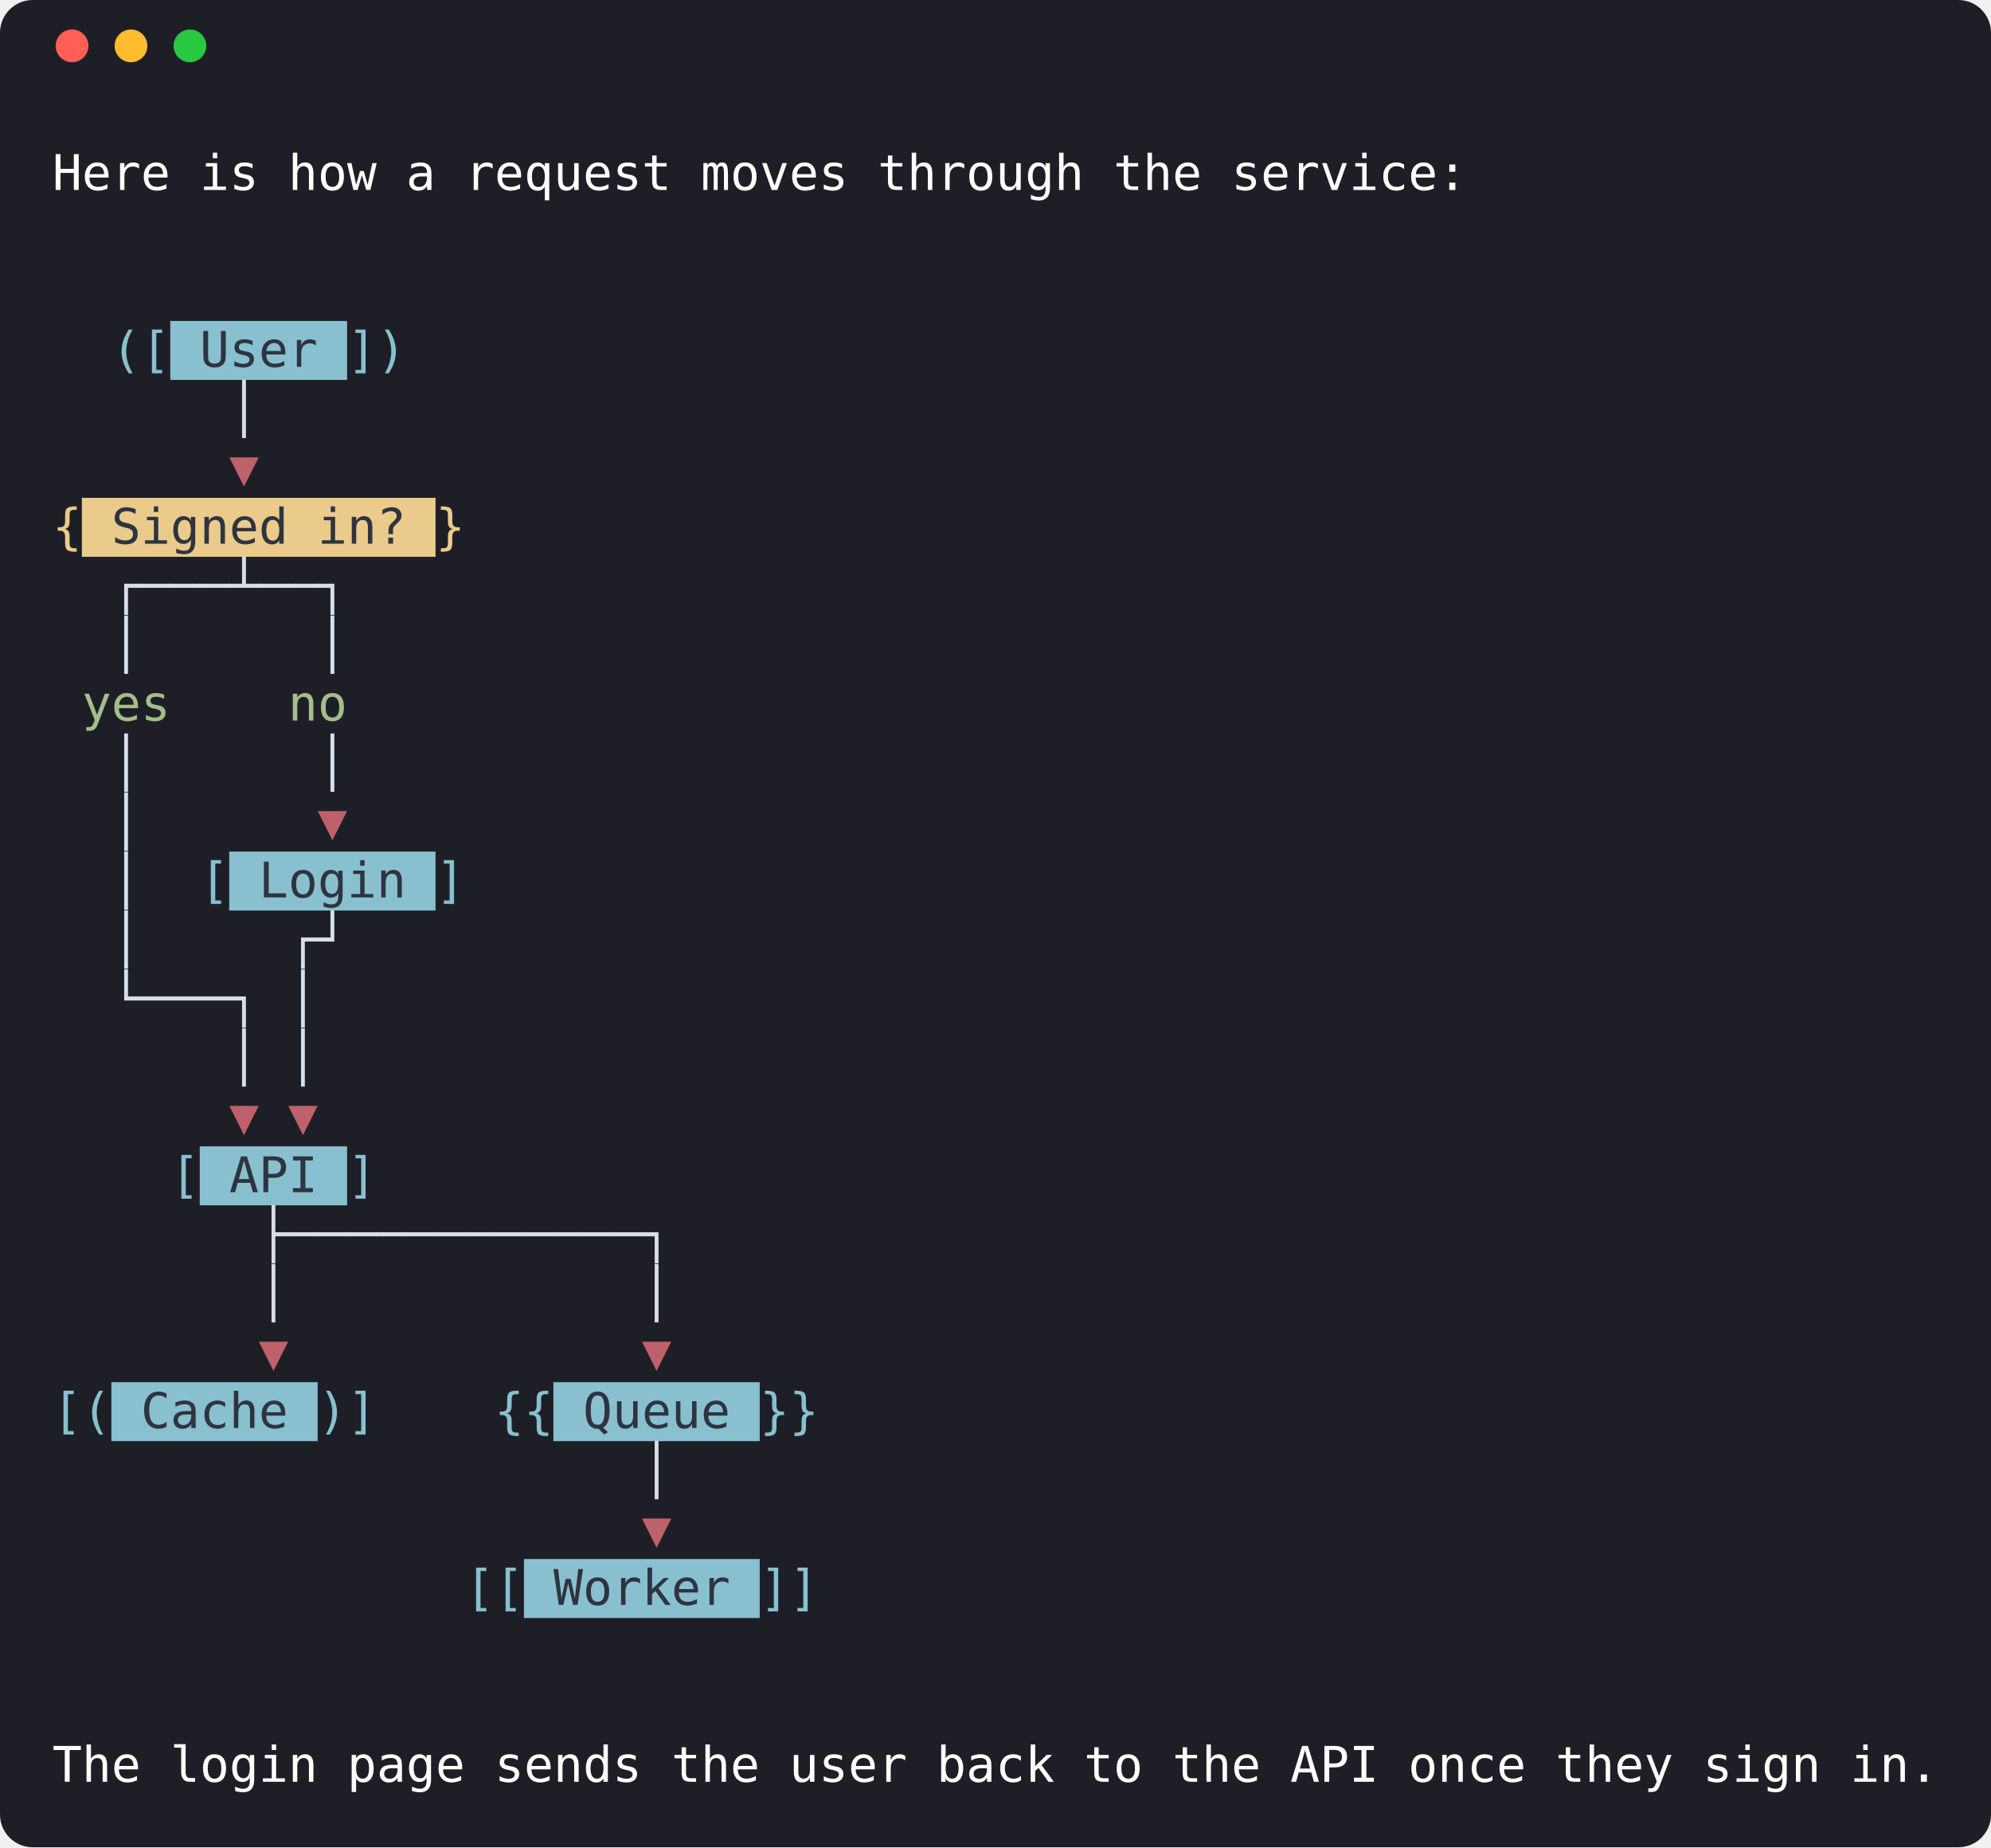
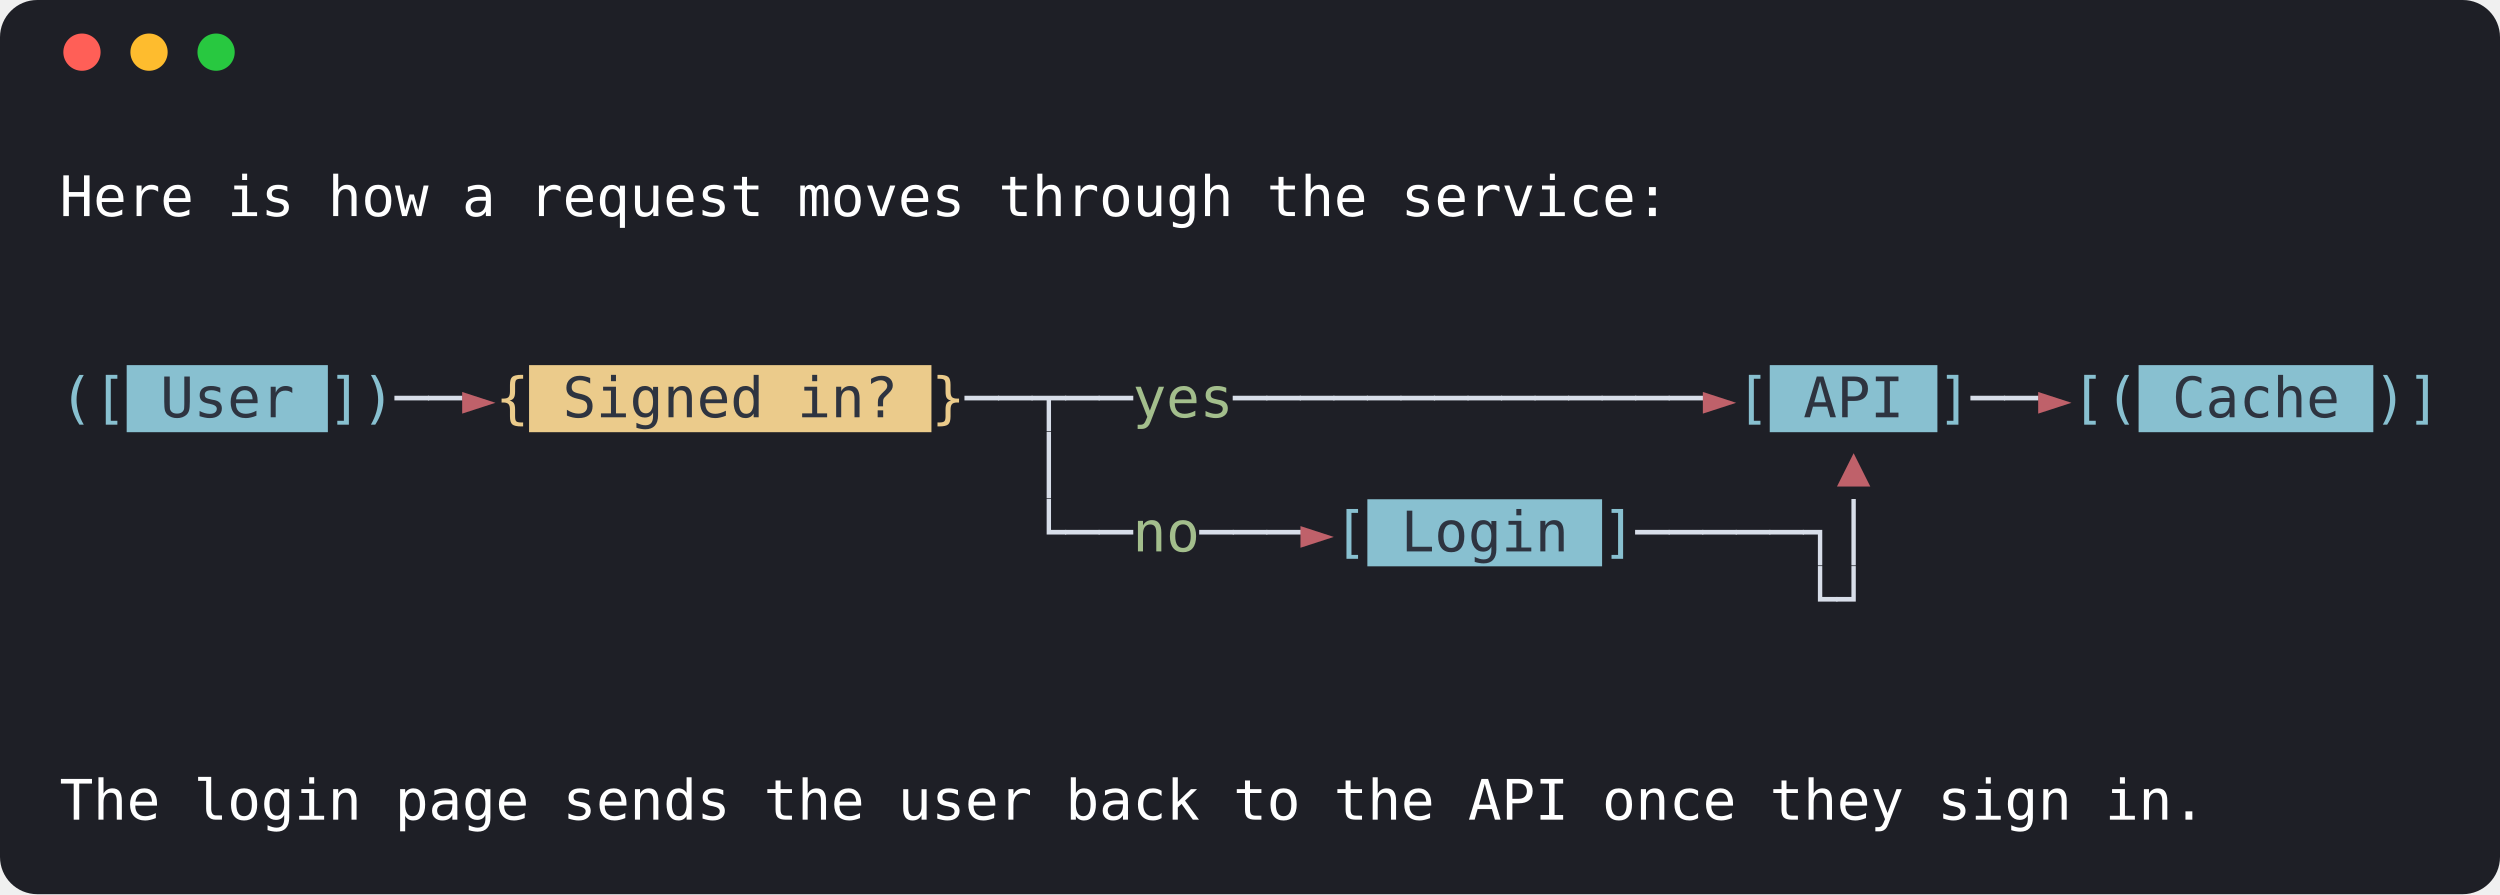
- <svg xmlns="http://www.w3.org/2000/svg" width="608" height="564" viewBox="0 0 608 564" role="img" aria-label="preview">
-   <rect width="608" height="564" rx="10" fill="#1e1f26" />
+ <svg xmlns="http://www.w3.org/2000/svg" width="671" height="240" viewBox="0 0 671 240" role="img" aria-label="preview">
+   <rect width="671" height="240" rx="10" fill="#1e1f26" />
  <circle cx="22" cy="14" r="5" fill="#ff5f57" />
  <circle cx="40" cy="14" r="5" fill="#febc2e" />
  <circle cx="58" cy="14" r="5" fill="#28c840" />
  <g transform="translate(16 44)" font-family="Menlo, Consolas, 'DejaVu Sans Mono', 'PingFang SC', 'Noto Sans Mono CJK SC', monospace" font-size="15">
-     <rect x="36" y="54" width="54" height="18" fill="#88C0D0" />
-     <rect x="9" y="108" width="108" height="18" fill="#EBCB8B" />
-     <rect x="54" y="216" width="63" height="18" fill="#88C0D0" />
-     <rect x="45" y="306" width="45" height="18" fill="#88C0D0" />
-     <rect x="18" y="378" width="63" height="18" fill="#88C0D0" />
-     <rect x="153" y="378" width="63" height="18" fill="#88C0D0" />
-     <rect x="144" y="432" width="72" height="18" fill="#88C0D0" />
+     <rect x="18" y="54" width="54" height="18" fill="#88C0D0" />
+     <rect x="126" y="54" width="108" height="18" fill="#EBCB8B" />
+     <rect x="459" y="54" width="45" height="18" fill="#88C0D0" />
+     <rect x="558" y="54" width="63" height="18" fill="#88C0D0" />
+     <rect x="351" y="90" width="63" height="18" fill="#88C0D0" />
    <text x="0" y="14" fill="#ffffff">H</text>
    <text x="9" y="14" fill="#ffffff">e</text>
    <text x="18" y="14" fill="#ffffff">r</text>
    <text x="27" y="14" fill="#ffffff">e</text>
    <text x="45" y="14" fill="#ffffff">i</text>
    <text x="54" y="14" fill="#ffffff">s</text>
    <text x="72" y="14" fill="#ffffff">h</text>
    <text x="81" y="14" fill="#ffffff">o</text>
    <text x="90" y="14" fill="#ffffff">w</text>
    <text x="108" y="14" fill="#ffffff">a</text>
    <text x="126" y="14" fill="#ffffff">r</text>
    <text x="135" y="14" fill="#ffffff">e</text>
    <text x="144" y="14" fill="#ffffff">q</text>
    <text x="153" y="14" fill="#ffffff">u</text>
    <text x="162" y="14" fill="#ffffff">e</text>
    <text x="171" y="14" fill="#ffffff">s</text>
    <text x="180" y="14" fill="#ffffff">t</text>
    <text x="198" y="14" fill="#ffffff">m</text>
    <text x="207" y="14" fill="#ffffff">o</text>
    <text x="216" y="14" fill="#ffffff">v</text>
    <text x="225" y="14" fill="#ffffff">e</text>
    <text x="234" y="14" fill="#ffffff">s</text>
    <text x="252" y="14" fill="#ffffff">t</text>
    <text x="261" y="14" fill="#ffffff">h</text>
    <text x="270" y="14" fill="#ffffff">r</text>
    <text x="279" y="14" fill="#ffffff">o</text>
    <text x="288" y="14" fill="#ffffff">u</text>
    <text x="297" y="14" fill="#ffffff">g</text>
    <text x="306" y="14" fill="#ffffff">h</text>
    <text x="324" y="14" fill="#ffffff">t</text>
    <text x="333" y="14" fill="#ffffff">h</text>
    <text x="342" y="14" fill="#ffffff">e</text>
    <text x="360" y="14" fill="#ffffff">s</text>
    <text x="369" y="14" fill="#ffffff">e</text>
    <text x="378" y="14" fill="#ffffff">r</text>
    <text x="387" y="14" fill="#ffffff">v</text>
    <text x="396" y="14" fill="#ffffff">i</text>
    <text x="405" y="14" fill="#ffffff">c</text>
    <text x="414" y="14" fill="#ffffff">e</text>
    <text x="423" y="14" fill="#ffffff">:</text>
-     <text x="18" y="68" fill="#88C0D0">(</text>
-     <text x="27" y="68" fill="#88C0D0">[</text>
-     <text x="45" y="68" fill="#2E3440">U</text>
-     <text x="54" y="68" fill="#2E3440">s</text>
-     <text x="63" y="68" fill="#2E3440">e</text>
-     <text x="72" y="68" fill="#2E3440">r</text>
-     <text x="90" y="68" fill="#88C0D0">]</text>
-     <text x="99" y="68" fill="#88C0D0">)</text>
-     <text x="54" y="86" fill="#D8DEE9">│</text>
-     <text x="54" y="104" fill="#BF616A">▼</text>
-     <text x="0" y="122" fill="#EBCB8B">{</text>
-     <text x="18" y="122" fill="#2E3440">S</text>
-     <text x="27" y="122" fill="#2E3440">i</text>
-     <text x="36" y="122" fill="#2E3440">g</text>
-     <text x="45" y="122" fill="#2E3440">n</text>
-     <text x="54" y="122" fill="#2E3440">e</text>
-     <text x="63" y="122" fill="#2E3440">d</text>
-     <text x="81" y="122" fill="#2E3440">i</text>
-     <text x="90" y="122" fill="#2E3440">n</text>
-     <text x="99" y="122" fill="#2E3440">?</text>
-     <text x="117" y="122" fill="#EBCB8B">}</text>
-     <text x="18" y="140" fill="#D8DEE9">┌</text>
-     <text x="27" y="140" fill="#D8DEE9">─</text>
-     <text x="36" y="140" fill="#D8DEE9">─</text>
-     <text x="45" y="140" fill="#D8DEE9">─</text>
-     <text x="54" y="140" fill="#D8DEE9">┴</text>
-     <text x="63" y="140" fill="#D8DEE9">─</text>
-     <text x="72" y="140" fill="#D8DEE9">─</text>
-     <text x="81" y="140" fill="#D8DEE9">┐</text>
-     <text x="18" y="158" fill="#D8DEE9">│</text>
-     <text x="81" y="158" fill="#D8DEE9">│</text>
-     <text x="9" y="176" fill="#A3BE8C">y</text>
-     <text x="18" y="176" fill="#A3BE8C">e</text>
-     <text x="27" y="176" fill="#A3BE8C">s</text>
-     <text x="72" y="176" fill="#A3BE8C">n</text>
-     <text x="81" y="176" fill="#A3BE8C">o</text>
-     <text x="18" y="194" fill="#D8DEE9">│</text>
-     <text x="81" y="194" fill="#D8DEE9">│</text>
-     <text x="18" y="212" fill="#D8DEE9">│</text>
-     <text x="81" y="212" fill="#BF616A">▼</text>
-     <text x="18" y="230" fill="#D8DEE9">│</text>
-     <text x="45" y="230" fill="#88C0D0">[</text>
-     <text x="63" y="230" fill="#2E3440">L</text>
-     <text x="72" y="230" fill="#2E3440">o</text>
-     <text x="81" y="230" fill="#2E3440">g</text>
-     <text x="90" y="230" fill="#2E3440">i</text>
-     <text x="99" y="230" fill="#2E3440">n</text>
-     <text x="117" y="230" fill="#88C0D0">]</text>
-     <text x="18" y="248" fill="#D8DEE9">│</text>
-     <text x="72" y="248" fill="#D8DEE9">┌</text>
-     <text x="81" y="248" fill="#D8DEE9">┘</text>
-     <text x="18" y="266" fill="#D8DEE9">└</text>
-     <text x="27" y="266" fill="#D8DEE9">─</text>
-     <text x="36" y="266" fill="#D8DEE9">─</text>
-     <text x="45" y="266" fill="#D8DEE9">─</text>
-     <text x="54" y="266" fill="#D8DEE9">┐</text>
-     <text x="72" y="266" fill="#D8DEE9">│</text>
-     <text x="54" y="284" fill="#D8DEE9">│</text>
-     <text x="72" y="284" fill="#D8DEE9">│</text>
-     <text x="54" y="302" fill="#BF616A">▼</text>
-     <text x="72" y="302" fill="#BF616A">▼</text>
-     <text x="36" y="320" fill="#88C0D0">[</text>
-     <text x="54" y="320" fill="#2E3440">A</text>
-     <text x="63" y="320" fill="#2E3440">P</text>
-     <text x="72" y="320" fill="#2E3440">I</text>
-     <text x="90" y="320" fill="#88C0D0">]</text>
-     <text x="63" y="338" fill="#D8DEE9">├</text>
-     <text x="72" y="338" fill="#D8DEE9">─</text>
-     <text x="81" y="338" fill="#D8DEE9">─</text>
-     <text x="90" y="338" fill="#D8DEE9">─</text>
-     <text x="99" y="338" fill="#D8DEE9">─</text>
-     <text x="108" y="338" fill="#D8DEE9">─</text>
-     <text x="117" y="338" fill="#D8DEE9">─</text>
-     <text x="126" y="338" fill="#D8DEE9">─</text>
-     <text x="135" y="338" fill="#D8DEE9">─</text>
-     <text x="144" y="338" fill="#D8DEE9">─</text>
-     <text x="153" y="338" fill="#D8DEE9">─</text>
-     <text x="162" y="338" fill="#D8DEE9">─</text>
-     <text x="171" y="338" fill="#D8DEE9">─</text>
-     <text x="180" y="338" fill="#D8DEE9">┐</text>
-     <text x="63" y="356" fill="#D8DEE9">│</text>
-     <text x="180" y="356" fill="#D8DEE9">│</text>
-     <text x="63" y="374" fill="#BF616A">▼</text>
-     <text x="180" y="374" fill="#BF616A">▼</text>
-     <text x="0" y="392" fill="#88C0D0">[</text>
-     <text x="9" y="392" fill="#88C0D0">(</text>
-     <text x="27" y="392" fill="#2E3440">C</text>
-     <text x="36" y="392" fill="#2E3440">a</text>
-     <text x="45" y="392" fill="#2E3440">c</text>
-     <text x="54" y="392" fill="#2E3440">h</text>
-     <text x="63" y="392" fill="#2E3440">e</text>
-     <text x="81" y="392" fill="#88C0D0">)</text>
-     <text x="90" y="392" fill="#88C0D0">]</text>
-     <text x="135" y="392" fill="#88C0D0">{</text>
-     <text x="144" y="392" fill="#88C0D0">{</text>
-     <text x="162" y="392" fill="#2E3440">Q</text>
-     <text x="171" y="392" fill="#2E3440">u</text>
-     <text x="180" y="392" fill="#2E3440">e</text>
-     <text x="189" y="392" fill="#2E3440">u</text>
-     <text x="198" y="392" fill="#2E3440">e</text>
-     <text x="216" y="392" fill="#88C0D0">}</text>
-     <text x="225" y="392" fill="#88C0D0">}</text>
-     <text x="180" y="410" fill="#D8DEE9">│</text>
-     <text x="180" y="428" fill="#BF616A">▼</text>
-     <text x="126" y="446" fill="#88C0D0">[</text>
-     <text x="135" y="446" fill="#88C0D0">[</text>
-     <text x="153" y="446" fill="#2E3440">W</text>
-     <text x="162" y="446" fill="#2E3440">o</text>
-     <text x="171" y="446" fill="#2E3440">r</text>
-     <text x="180" y="446" fill="#2E3440">k</text>
-     <text x="189" y="446" fill="#2E3440">e</text>
-     <text x="198" y="446" fill="#2E3440">r</text>
-     <text x="216" y="446" fill="#88C0D0">]</text>
-     <text x="225" y="446" fill="#88C0D0">]</text>
-     <text x="0" y="500" fill="#ffffff">T</text>
-     <text x="9" y="500" fill="#ffffff">h</text>
-     <text x="18" y="500" fill="#ffffff">e</text>
-     <text x="36" y="500" fill="#ffffff">l</text>
-     <text x="45" y="500" fill="#ffffff">o</text>
-     <text x="54" y="500" fill="#ffffff">g</text>
-     <text x="63" y="500" fill="#ffffff">i</text>
-     <text x="72" y="500" fill="#ffffff">n</text>
-     <text x="90" y="500" fill="#ffffff">p</text>
-     <text x="99" y="500" fill="#ffffff">a</text>
-     <text x="108" y="500" fill="#ffffff">g</text>
-     <text x="117" y="500" fill="#ffffff">e</text>
-     <text x="135" y="500" fill="#ffffff">s</text>
-     <text x="144" y="500" fill="#ffffff">e</text>
-     <text x="153" y="500" fill="#ffffff">n</text>
-     <text x="162" y="500" fill="#ffffff">d</text>
-     <text x="171" y="500" fill="#ffffff">s</text>
-     <text x="189" y="500" fill="#ffffff">t</text>
-     <text x="198" y="500" fill="#ffffff">h</text>
-     <text x="207" y="500" fill="#ffffff">e</text>
-     <text x="225" y="500" fill="#ffffff">u</text>
-     <text x="234" y="500" fill="#ffffff">s</text>
-     <text x="243" y="500" fill="#ffffff">e</text>
-     <text x="252" y="500" fill="#ffffff">r</text>
-     <text x="270" y="500" fill="#ffffff">b</text>
-     <text x="279" y="500" fill="#ffffff">a</text>
-     <text x="288" y="500" fill="#ffffff">c</text>
-     <text x="297" y="500" fill="#ffffff">k</text>
-     <text x="315" y="500" fill="#ffffff">t</text>
-     <text x="324" y="500" fill="#ffffff">o</text>
-     <text x="342" y="500" fill="#ffffff">t</text>
-     <text x="351" y="500" fill="#ffffff">h</text>
-     <text x="360" y="500" fill="#ffffff">e</text>
-     <text x="378" y="500" fill="#ffffff">A</text>
-     <text x="387" y="500" fill="#ffffff">P</text>
-     <text x="396" y="500" fill="#ffffff">I</text>
-     <text x="414" y="500" fill="#ffffff">o</text>
-     <text x="423" y="500" fill="#ffffff">n</text>
-     <text x="432" y="500" fill="#ffffff">c</text>
-     <text x="441" y="500" fill="#ffffff">e</text>
-     <text x="459" y="500" fill="#ffffff">t</text>
-     <text x="468" y="500" fill="#ffffff">h</text>
-     <text x="477" y="500" fill="#ffffff">e</text>
-     <text x="486" y="500" fill="#ffffff">y</text>
-     <text x="504" y="500" fill="#ffffff">s</text>
-     <text x="513" y="500" fill="#ffffff">i</text>
-     <text x="522" y="500" fill="#ffffff">g</text>
-     <text x="531" y="500" fill="#ffffff">n</text>
-     <text x="549" y="500" fill="#ffffff">i</text>
-     <text x="558" y="500" fill="#ffffff">n</text>
-     <text x="567" y="500" fill="#ffffff">.</text>
+     <text x="0" y="68" fill="#88C0D0">(</text>
+     <text x="9" y="68" fill="#88C0D0">[</text>
+     <text x="27" y="68" fill="#2E3440">U</text>
+     <text x="36" y="68" fill="#2E3440">s</text>
+     <text x="45" y="68" fill="#2E3440">e</text>
+     <text x="54" y="68" fill="#2E3440">r</text>
+     <text x="72" y="68" fill="#88C0D0">]</text>
+     <text x="81" y="68" fill="#88C0D0">)</text>
+     <text x="90" y="68" fill="#D8DEE9">─</text>
+     <text x="99" y="68" fill="#D8DEE9">─</text>
+     <text x="108" y="68" fill="#BF616A">►</text>
+     <text x="117" y="68" fill="#EBCB8B">{</text>
+     <text x="135" y="68" fill="#2E3440">S</text>
+     <text x="144" y="68" fill="#2E3440">i</text>
+     <text x="153" y="68" fill="#2E3440">g</text>
+     <text x="162" y="68" fill="#2E3440">n</text>
+     <text x="171" y="68" fill="#2E3440">e</text>
+     <text x="180" y="68" fill="#2E3440">d</text>
+     <text x="198" y="68" fill="#2E3440">i</text>
+     <text x="207" y="68" fill="#2E3440">n</text>
+     <text x="216" y="68" fill="#2E3440">?</text>
+     <text x="234" y="68" fill="#EBCB8B">}</text>
+     <text x="243" y="68" fill="#D8DEE9">─</text>
+     <text x="252" y="68" fill="#D8DEE9">─</text>
+     <text x="261" y="68" fill="#D8DEE9">┬</text>
+     <text x="270" y="68" fill="#D8DEE9">─</text>
+     <text x="279" y="68" fill="#D8DEE9">─</text>
+     <text x="288" y="68" fill="#A3BE8C">y</text>
+     <text x="297" y="68" fill="#A3BE8C">e</text>
+     <text x="306" y="68" fill="#A3BE8C">s</text>
+     <text x="315" y="68" fill="#D8DEE9">─</text>
+     <text x="324" y="68" fill="#D8DEE9">─</text>
+     <text x="333" y="68" fill="#D8DEE9">─</text>
+     <text x="342" y="68" fill="#D8DEE9">─</text>
+     <text x="351" y="68" fill="#D8DEE9">─</text>
+     <text x="360" y="68" fill="#D8DEE9">─</text>
+     <text x="369" y="68" fill="#D8DEE9">─</text>
+     <text x="378" y="68" fill="#D8DEE9">─</text>
+     <text x="387" y="68" fill="#D8DEE9">─</text>
+     <text x="396" y="68" fill="#D8DEE9">─</text>
+     <text x="405" y="68" fill="#D8DEE9">─</text>
+     <text x="414" y="68" fill="#D8DEE9">─</text>
+     <text x="423" y="68" fill="#D8DEE9">─</text>
+     <text x="432" y="68" fill="#D8DEE9">─</text>
+     <text x="441" y="68" fill="#BF616A">►</text>
+     <text x="450" y="68" fill="#88C0D0">[</text>
+     <text x="468" y="68" fill="#2E3440">A</text>
+     <text x="477" y="68" fill="#2E3440">P</text>
+     <text x="486" y="68" fill="#2E3440">I</text>
+     <text x="504" y="68" fill="#88C0D0">]</text>
+     <text x="513" y="68" fill="#D8DEE9">─</text>
+     <text x="522" y="68" fill="#D8DEE9">─</text>
+     <text x="531" y="68" fill="#BF616A">►</text>
+     <text x="540" y="68" fill="#88C0D0">[</text>
+     <text x="549" y="68" fill="#88C0D0">(</text>
+     <text x="567" y="68" fill="#2E3440">C</text>
+     <text x="576" y="68" fill="#2E3440">a</text>
+     <text x="585" y="68" fill="#2E3440">c</text>
+     <text x="594" y="68" fill="#2E3440">h</text>
+     <text x="603" y="68" fill="#2E3440">e</text>
+     <text x="621" y="68" fill="#88C0D0">)</text>
+     <text x="630" y="68" fill="#88C0D0">]</text>
+     <text x="261" y="86" fill="#D8DEE9">│</text>
+     <text x="477" y="86" fill="#BF616A">▲</text>
+     <text x="261" y="104" fill="#D8DEE9">└</text>
+     <text x="270" y="104" fill="#D8DEE9">─</text>
+     <text x="279" y="104" fill="#D8DEE9">─</text>
+     <text x="288" y="104" fill="#A3BE8C">n</text>
+     <text x="297" y="104" fill="#A3BE8C">o</text>
+     <text x="306" y="104" fill="#D8DEE9">─</text>
+     <text x="315" y="104" fill="#D8DEE9">─</text>
+     <text x="324" y="104" fill="#D8DEE9">─</text>
+     <text x="333" y="104" fill="#BF616A">►</text>
+     <text x="342" y="104" fill="#88C0D0">[</text>
+     <text x="360" y="104" fill="#2E3440">L</text>
+     <text x="369" y="104" fill="#2E3440">o</text>
+     <text x="378" y="104" fill="#2E3440">g</text>
+     <text x="387" y="104" fill="#2E3440">i</text>
+     <text x="396" y="104" fill="#2E3440">n</text>
+     <text x="414" y="104" fill="#88C0D0">]</text>
+     <text x="423" y="104" fill="#D8DEE9">─</text>
+     <text x="432" y="104" fill="#D8DEE9">─</text>
+     <text x="441" y="104" fill="#D8DEE9">─</text>
+     <text x="450" y="104" fill="#D8DEE9">─</text>
+     <text x="459" y="104" fill="#D8DEE9">─</text>
+     <text x="468" y="104" fill="#D8DEE9">┐</text>
+     <text x="477" y="104" fill="#D8DEE9">│</text>
+     <text x="468" y="122" fill="#D8DEE9">└</text>
+     <text x="477" y="122" fill="#D8DEE9">┘</text>
+     <text x="0" y="176" fill="#ffffff">T</text>
+     <text x="9" y="176" fill="#ffffff">h</text>
+     <text x="18" y="176" fill="#ffffff">e</text>
+     <text x="36" y="176" fill="#ffffff">l</text>
+     <text x="45" y="176" fill="#ffffff">o</text>
+     <text x="54" y="176" fill="#ffffff">g</text>
+     <text x="63" y="176" fill="#ffffff">i</text>
+     <text x="72" y="176" fill="#ffffff">n</text>
+     <text x="90" y="176" fill="#ffffff">p</text>
+     <text x="99" y="176" fill="#ffffff">a</text>
+     <text x="108" y="176" fill="#ffffff">g</text>
+     <text x="117" y="176" fill="#ffffff">e</text>
+     <text x="135" y="176" fill="#ffffff">s</text>
+     <text x="144" y="176" fill="#ffffff">e</text>
+     <text x="153" y="176" fill="#ffffff">n</text>
+     <text x="162" y="176" fill="#ffffff">d</text>
+     <text x="171" y="176" fill="#ffffff">s</text>
+     <text x="189" y="176" fill="#ffffff">t</text>
+     <text x="198" y="176" fill="#ffffff">h</text>
+     <text x="207" y="176" fill="#ffffff">e</text>
+     <text x="225" y="176" fill="#ffffff">u</text>
+     <text x="234" y="176" fill="#ffffff">s</text>
+     <text x="243" y="176" fill="#ffffff">e</text>
+     <text x="252" y="176" fill="#ffffff">r</text>
+     <text x="270" y="176" fill="#ffffff">b</text>
+     <text x="279" y="176" fill="#ffffff">a</text>
+     <text x="288" y="176" fill="#ffffff">c</text>
+     <text x="297" y="176" fill="#ffffff">k</text>
+     <text x="315" y="176" fill="#ffffff">t</text>
+     <text x="324" y="176" fill="#ffffff">o</text>
+     <text x="342" y="176" fill="#ffffff">t</text>
+     <text x="351" y="176" fill="#ffffff">h</text>
+     <text x="360" y="176" fill="#ffffff">e</text>
+     <text x="378" y="176" fill="#ffffff">A</text>
+     <text x="387" y="176" fill="#ffffff">P</text>
+     <text x="396" y="176" fill="#ffffff">I</text>
+     <text x="414" y="176" fill="#ffffff">o</text>
+     <text x="423" y="176" fill="#ffffff">n</text>
+     <text x="432" y="176" fill="#ffffff">c</text>
+     <text x="441" y="176" fill="#ffffff">e</text>
+     <text x="459" y="176" fill="#ffffff">t</text>
+     <text x="468" y="176" fill="#ffffff">h</text>
+     <text x="477" y="176" fill="#ffffff">e</text>
+     <text x="486" y="176" fill="#ffffff">y</text>
+     <text x="504" y="176" fill="#ffffff">s</text>
+     <text x="513" y="176" fill="#ffffff">i</text>
+     <text x="522" y="176" fill="#ffffff">g</text>
+     <text x="531" y="176" fill="#ffffff">n</text>
+     <text x="549" y="176" fill="#ffffff">i</text>
+     <text x="558" y="176" fill="#ffffff">n</text>
+     <text x="567" y="176" fill="#ffffff">.</text>
  </g>
</svg>
